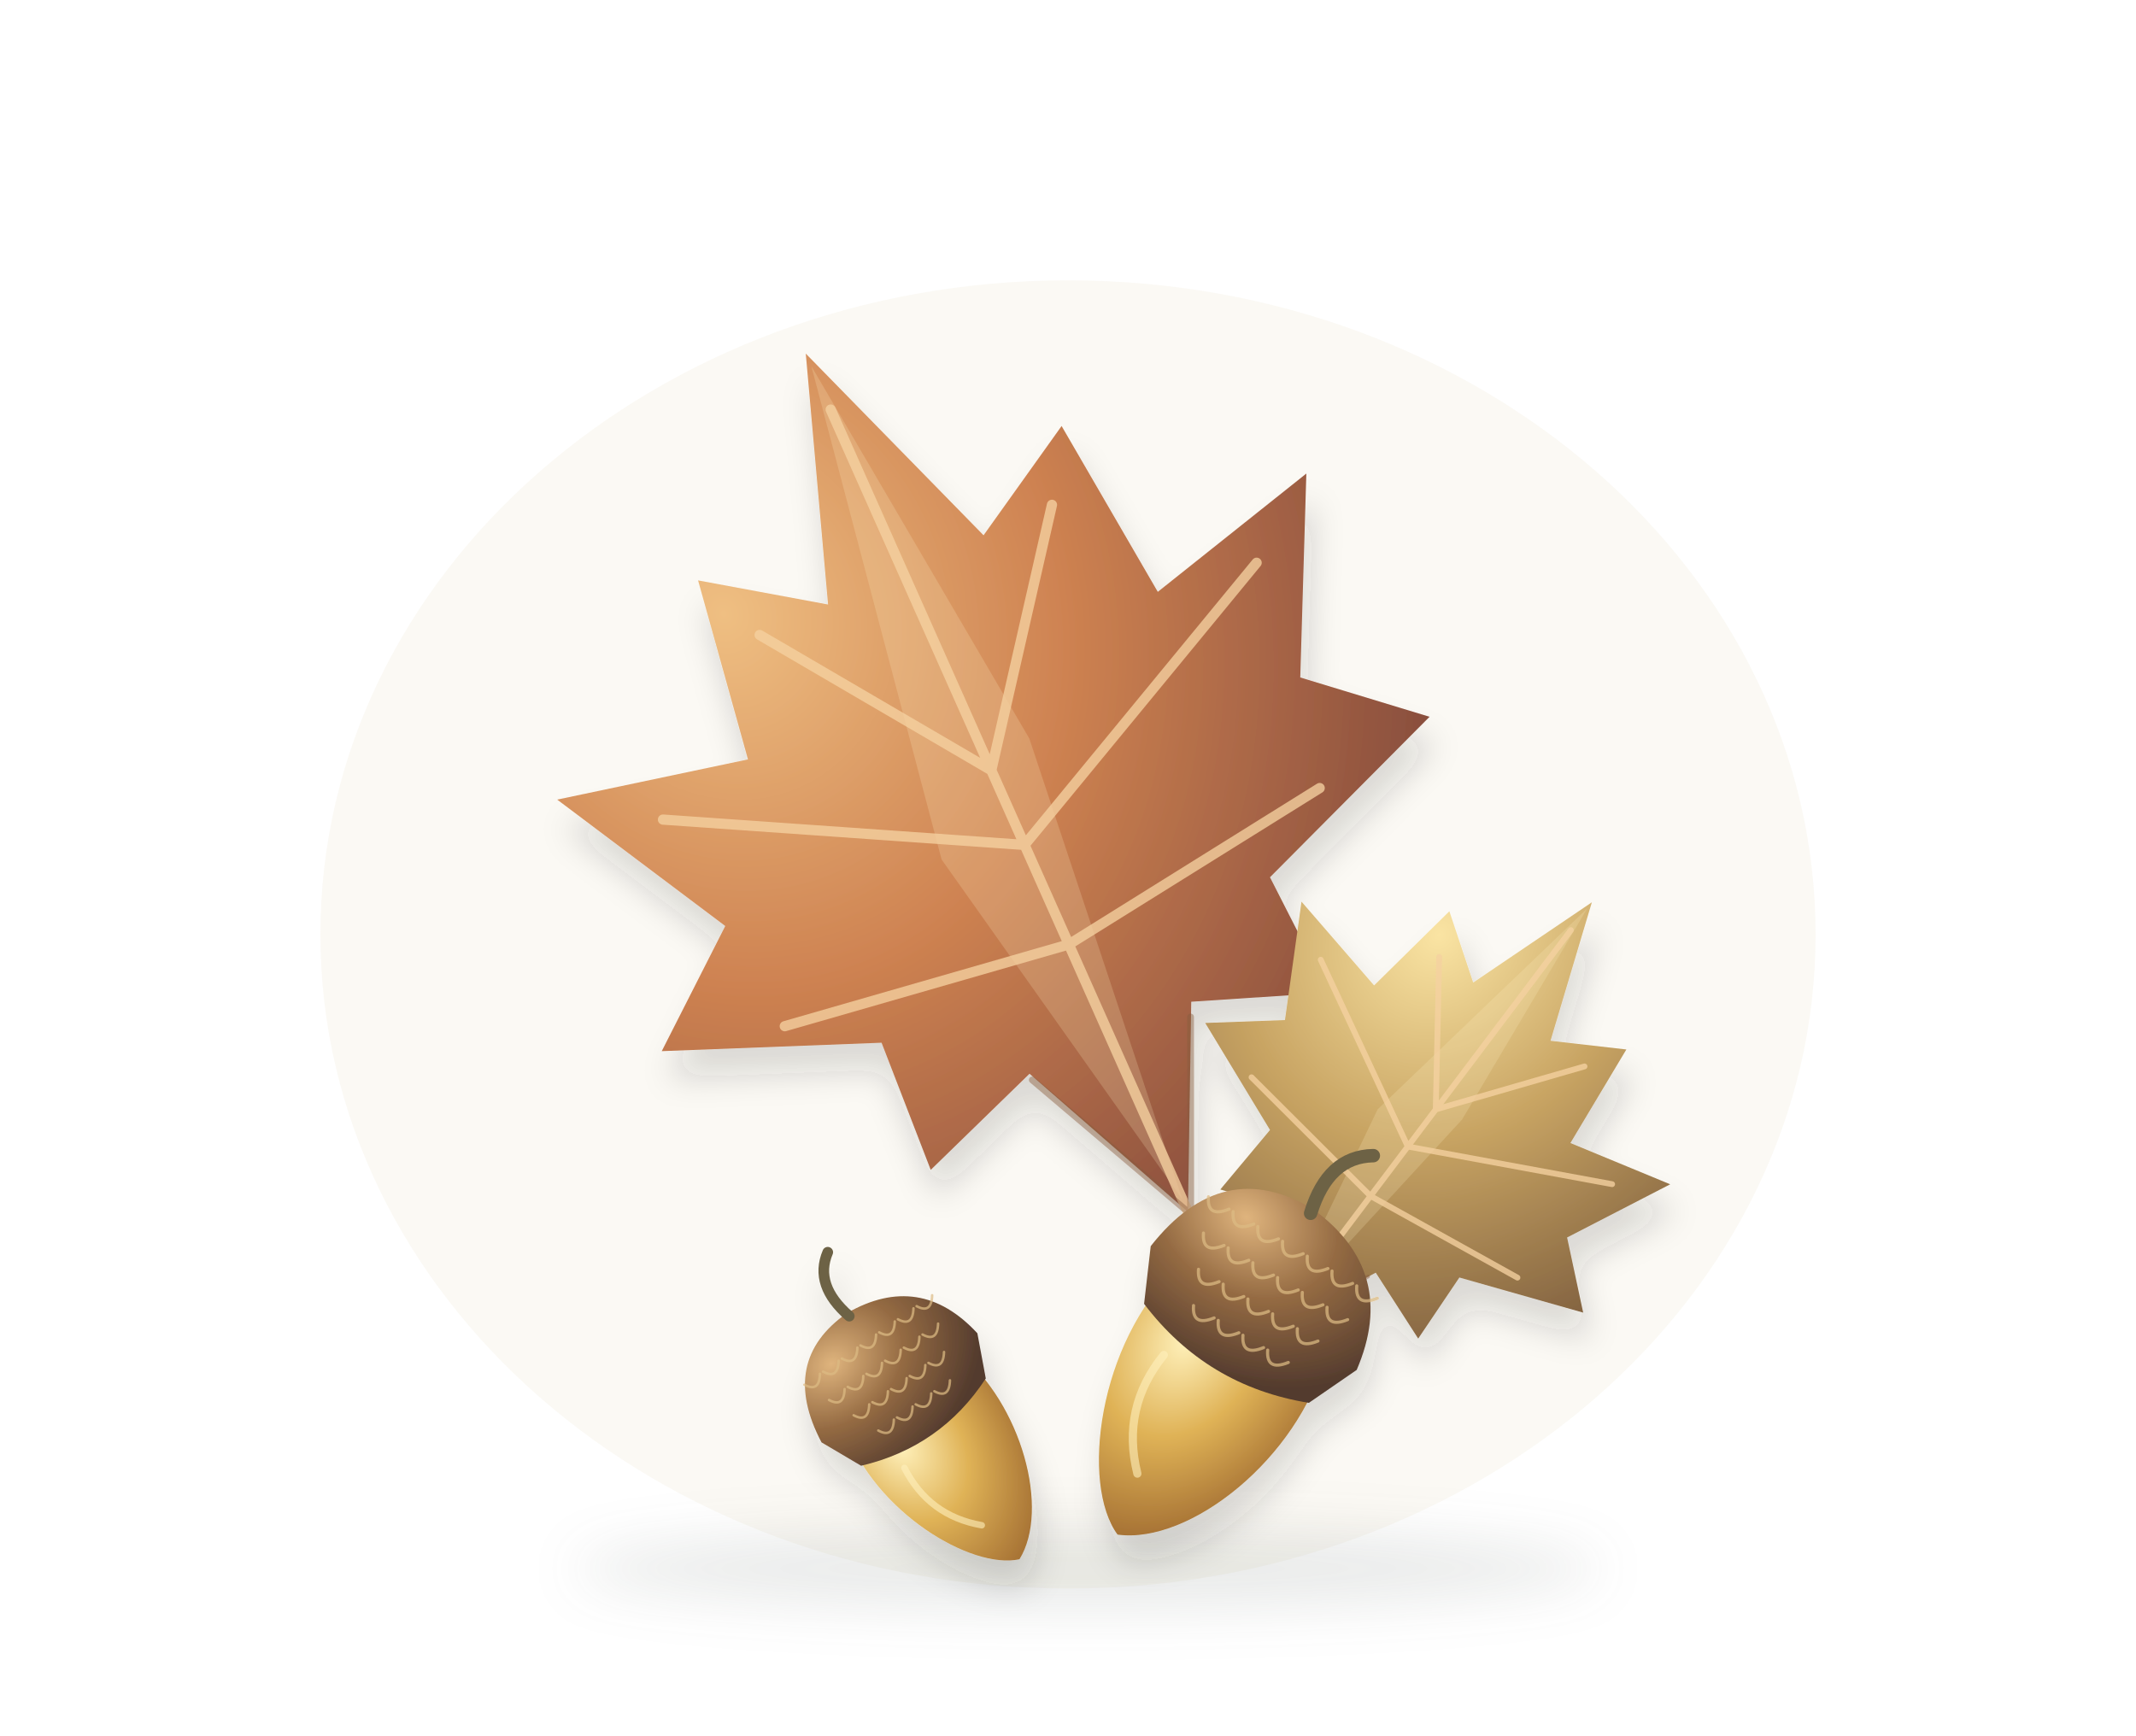
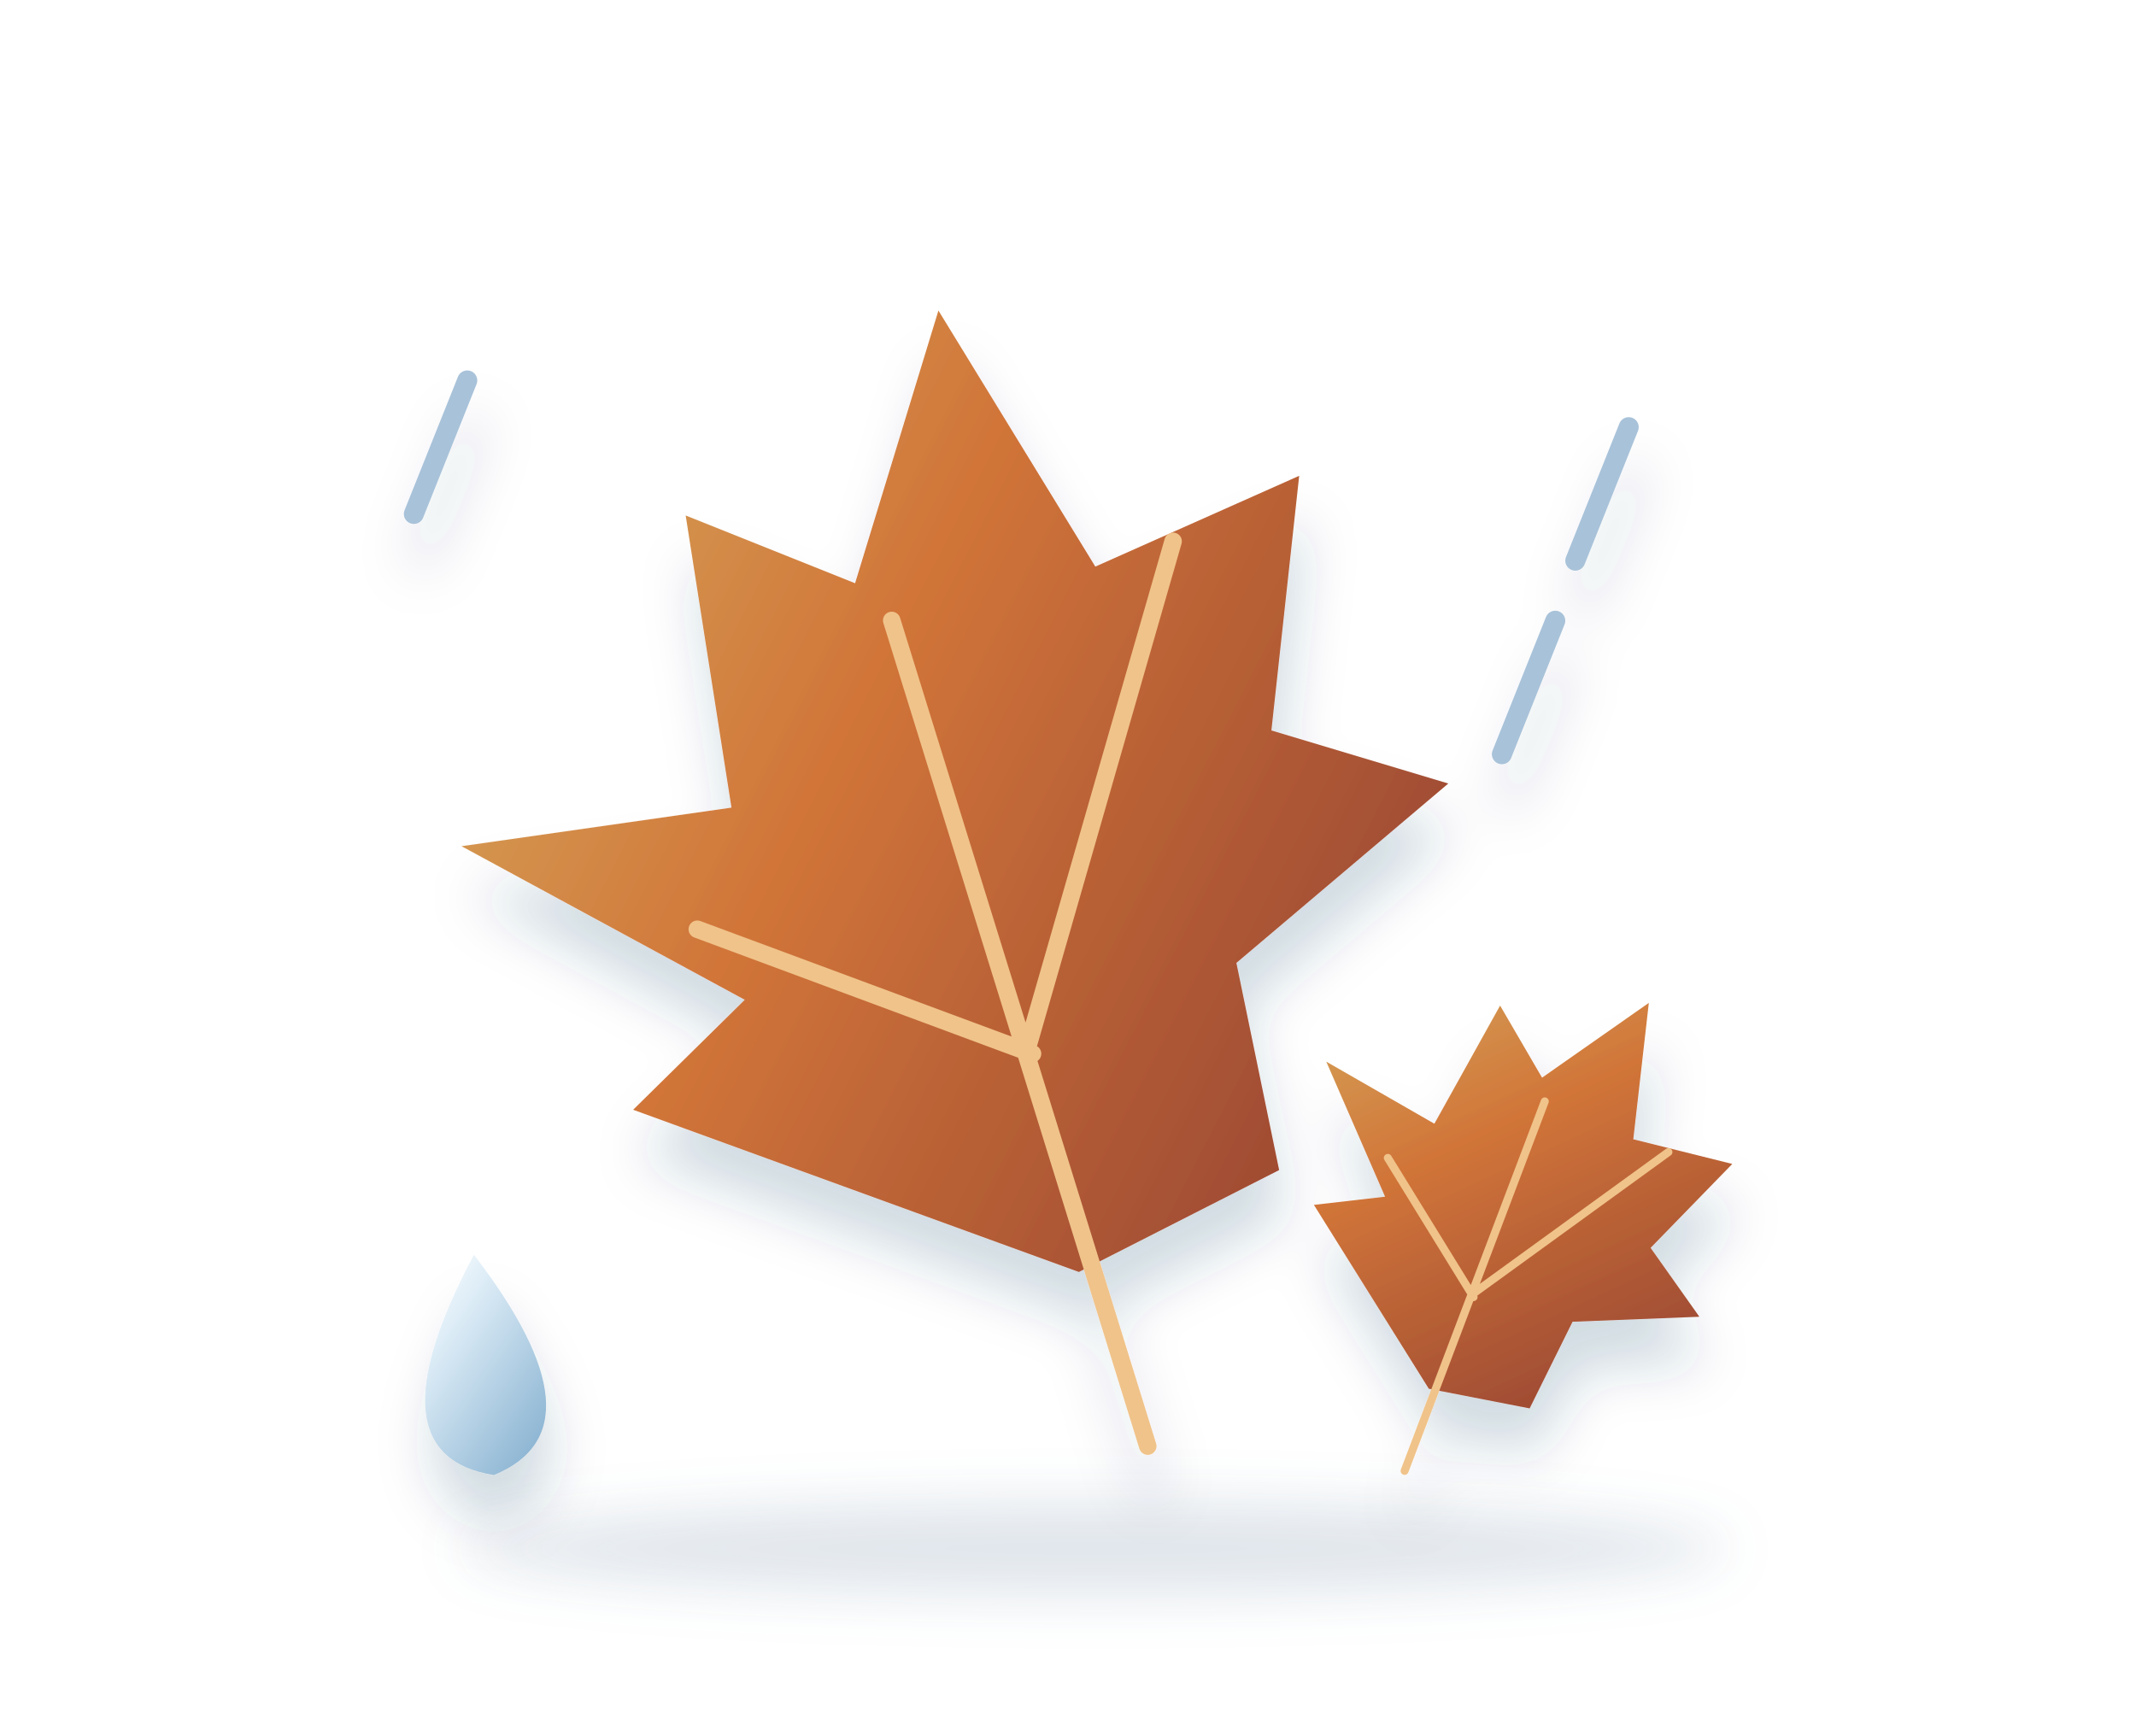
<svg xmlns="http://www.w3.org/2000/svg" viewBox="0 0 320 260">
  <defs>
-     <linearGradient id="kv-month-10-paper" x1="0" y1="0" x2=".85" y2="1">
-       <stop stop-color="#fffaf0" />
-       <stop offset=".57" stop-color="#eee5d4" />
-       <stop offset="1" stop-color="#b7ae9c" />
+     <linearGradient id="fi-month-10-paper" x1=".2" y1="0" x2=".85" y2="1">
+       <stop stop-color="#FFF" />
+       <stop offset=".58" stop-color="#F7FBFF" />
+       <stop offset="1" stop-color="#DDE7F1" />
    </linearGradient>
-     <linearGradient id="kv-month-10-wine" x1="0" y1="0" x2=".95" y2="1">
-       <stop stop-color="#78b2dd" />
-       <stop offset=".4" stop-color="#24699d" />
-       <stop offset="1" stop-color="#153b5b" />
+     <linearGradient id="fi-month-10-blue" x1=".05" y1="0" x2=".9" y2="1">
+       <stop stop-color="#3D74B2" />
+       <stop offset=".45" stop-color="#003E80" />
+       <stop offset="1" stop-color="#001C48" />
    </linearGradient>
-     <linearGradient id="kv-month-10-teal" x1="0" y1="0" x2="1" y2="1">
-       <stop stop-color="#8ec5b8" />
-       <stop offset=".48" stop-color="#488c80" />
-       <stop offset="1" stop-color="#24574f" />
+     <linearGradient id="fi-month-10-ice" x1="0" y1="0" x2=".8" y2="1">
+       <stop stop-color="#FFF" />
+       <stop offset=".3" stop-color="#DEEDF7" />
+       <stop offset="1" stop-color="#8BB4D2" />
    </linearGradient>
-     <linearGradient id="kv-month-10-gold" x1="0" y1="0" x2=".8" y2="1">
-       <stop stop-color="#fff2b7" />
-       <stop offset=".22" stop-color="#d1aa5b" />
-       <stop offset=".4" stop-color="#f1d68b" />
-       <stop offset=".67" stop-color="#ad8439" />
-       <stop offset="1" stop-color="#7b5b2c" />
+     <linearGradient id="fi-month-10-metal" x1="0" y1=".15" x2="1" y2=".8">
+       <stop stop-color="#637D93" />
+       <stop offset=".18" stop-color="#EEF5FA" />
+       <stop offset=".39" stop-color="#FFF" />
+       <stop offset=".6" stop-color="#A5B6C4" />
+       <stop offset=".78" stop-color="#E6F0F8" />
+       <stop offset="1" stop-color="#6B849A" />
    </linearGradient>
-     <linearGradient id="kv-month-10-metal" x1="0" y1="0" x2="1" y2=".9">
-       <stop stop-color="#fafdfb" />
-       <stop offset=".2" stop-color="#c6d0d0" />
-       <stop offset=".43" stop-color="#fbfcf3" />
-       <stop offset=".6" stop-color="#9cabae" />
-       <stop offset="1" stop-color="#4c636d" />
+     <linearGradient id="fi-month-10-gold" x1="0" y1="0" x2=".85" y2="1">
+       <stop stop-color="#FFF0B8" />
+       <stop offset=".38" stop-color="#DAB669" />
+       <stop offset=".6" stop-color="#ECD69A" />
+       <stop offset="1" stop-color="#9C7637" />
    </linearGradient>
-     <linearGradient id="kv-month-10-ink" x1="0" y1="0" x2=".7" y2="1">
-       <stop stop-color="#66747d" />
-       <stop offset=".45" stop-color="#35424f" />
-       <stop offset="1" stop-color="#17242f" />
+     <linearGradient id="fi-month-10-green" x1="0" y1="0" x2="1" y2="1">
+       <stop stop-color="#B1CC84" />
+       <stop offset=".4" stop-color="#669151" />
+       <stop offset="1" stop-color="#2E593F" />
    </linearGradient>
-     <radialGradient id="kv-month-10-glass" cx="30%" cy="20%" r="85%">
-       <stop stop-color="#fff" stop-opacity=".9" />
-       <stop offset=".5" stop-color="#eaf5ed" stop-opacity=".3" />
-       <stop offset="1" stop-color="#86a3ae" stop-opacity=".55" />
+     <linearGradient id="fi-month-10-leaf" x1="0" y1="0" x2="1" y2="1">
+       <stop stop-color="#D6B161" />
+       <stop offset=".4" stop-color="#D17539" />
+       <stop offset="1" stop-color="#8E3D31" />
+     </linearGradient>
+     <linearGradient id="fi-month-10-berry" x1="0" y1="0" x2=".8" y2="1">
+       <stop stop-color="#EA8174" />
+       <stop offset=".4" stop-color="#C23C47" />
+       <stop offset="1" stop-color="#8D2038" />
+     </linearGradient>
+     <radialGradient id="fi-month-10-glass" cx=".3" cy=".2" r=".8">
+       <stop stop-color="#FFF" stop-opacity=".75" />
+       <stop offset=".46" stop-color="#D5E7F5" stop-opacity=".08" />
+       <stop offset="1" stop-color="#316392" stop-opacity=".23" />
    </radialGradient>
-     <filter id="kv-month-10-shadow" x="-35%" y="-35%" width="180%" height="190%">
-       <feDropShadow dx="0" dy="6" stdDeviation="4" flood-color="#183a50" flood-opacity=".17" />
+     <radialGradient id="fi-month-10-skin" cx=".3" cy=".22" r=".9">
+       <stop stop-color="#F9D7AF" />
+       <stop offset=".65" stop-color="#DCA77A" />
+       <stop offset="1" stop-color="#BE855E" />
+     </radialGradient>
+     <filter id="fi-month-10-shadow" x="-30%" y="-30%" width="170%" height="180%">
+       <feDropShadow dx="1" dy="7" stdDeviation="4" flood-color="#163A60" flood-opacity=".18" />
    </filter>
-     <filter id="kv-month-10-soft" x="-50%" y="-100%" width="200%" height="300%">
-       <feGaussianBlur stdDeviation="3.5" />
-     </filter>
-   </defs>
-   <defs>
-     <radialGradient id="kv-month-10-m-green" cx="28%" cy="22%" r="85%">
-       <stop stop-color="#b1c6a0" />
-       <stop offset=".47" stop-color="#62866b" />
-       <stop offset="1" stop-color="#244c43" />
-     </radialGradient>
-     <radialGradient id="kv-month-10-m-leaf" cx="28%" cy="22%" r="85%">
-       <stop stop-color="#d4dca3" />
-       <stop offset=".47" stop-color="#8ba66c" />
-       <stop offset="1" stop-color="#43674e" />
-     </radialGradient>
-     <radialGradient id="kv-month-10-m-ice" cx="28%" cy="22%" r="85%">
-       <stop stop-color="#ffffff" />
-       <stop offset=".47" stop-color="#dbeaf0" />
-       <stop offset="1" stop-color="#8aafb9" />
-     </radialGradient>
-     <radialGradient id="kv-month-10-m-petal" cx="28%" cy="22%" r="85%">
-       <stop stop-color="#ffffff" />
-       <stop offset=".47" stop-color="#f4f3e7" />
-       <stop offset="1" stop-color="#c2d0c0" />
-     </radialGradient>
-     <radialGradient id="kv-month-10-m-wood" cx="28%" cy="22%" r="85%">
-       <stop stop-color="#dfb47d" />
-       <stop offset=".47" stop-color="#956b43" />
-       <stop offset="1" stop-color="#523a2d" />
-     </radialGradient>
-     <radialGradient id="kv-month-10-m-woodDark" cx="28%" cy="22%" r="85%">
-       <stop stop-color="#c49866" />
-       <stop offset=".47" stop-color="#7e583b" />
-       <stop offset="1" stop-color="#422e26" />
-     </radialGradient>
-     <radialGradient id="kv-month-10-m-purple" cx="28%" cy="22%" r="85%">
-       <stop stop-color="#e4d8e7" />
-       <stop offset=".47" stop-color="#ad8bb8" />
-       <stop offset="1" stop-color="#6a4f7e" />
-     </radialGradient>
-     <radialGradient id="kv-month-10-m-berry" cx="28%" cy="22%" r="85%">
-       <stop stop-color="#f7a3a0" />
-       <stop offset=".47" stop-color="#b13a51" />
-       <stop offset="1" stop-color="#67283b" />
-     </radialGradient>
-     <radialGradient id="kv-month-10-m-apple" cx="28%" cy="22%" r="85%">
-       <stop stop-color="#f0b89d" />
-       <stop offset=".47" stop-color="#b95855" />
-       <stop offset="1" stop-color="#762e43" />
-     </radialGradient>
-     <radialGradient id="kv-month-10-m-gold" cx="28%" cy="22%" r="85%">
-       <stop stop-color="#fae4a3" />
-       <stop offset=".47" stop-color="#c8a463" />
-       <stop offset="1" stop-color="#80603f" />
-     </radialGradient>
-     <radialGradient id="kv-month-10-m-copper" cx="28%" cy="22%" r="85%">
-       <stop stop-color="#efbf82" />
-       <stop offset=".47" stop-color="#ce8251" />
-       <stop offset="1" stop-color="#854b3c" />
-     </radialGradient>
-     <radialGradient id="kv-month-10-m-amber" cx="28%" cy="22%" r="85%">
-       <stop stop-color="#fff1bb" />
-       <stop offset=".47" stop-color="#dfb256" />
-       <stop offset="1" stop-color="#a16c31" />
-     </radialGradient>
-     <radialGradient id="kv-month-10-m-wax" cx="28%" cy="22%" r="85%">
-       <stop stop-color="#fffdf0" />
-       <stop offset=".47" stop-color="#ece4cd" />
-       <stop offset="1" stop-color="#c6bc9f" />
-     </radialGradient>
-     <radialGradient id="kv-month-10-m-pearl" cx="28%" cy="22%" r="85%">
-       <stop stop-color="#ffffff" />
-       <stop offset=".47" stop-color="#ede6dc" />
-       <stop offset="1" stop-color="#b1aaa3" />
-     </radialGradient>
-     <linearGradient id="kv-month-10-m-glass" x1="0" x2="1">
-       <stop stop-color="#d9e4df" stop-opacity=".8" />
-       <stop offset=".12" stop-color="#fff" stop-opacity=".72" />
-       <stop offset=".4" stop-color="#e3ebe3" stop-opacity=".1" />
-       <stop offset=".82" stop-color="#baccc6" stop-opacity=".38" />
-       <stop offset="1" stop-color="#718e88" stop-opacity=".48" />
-     </linearGradient>
-     <linearGradient id="kv-month-10-m-ribbon" x1="0" y1="0" x2="1" y2="1">
-       <stop stop-color="#b95f70" />
-       <stop offset=".43" stop-color="#853a50" />
-       <stop offset=".72" stop-color="#9d425a" />
-       <stop offset="1" stop-color="#60283d" />
-     </linearGradient>
-     <radialGradient id="kv-month-10-m-flame" cx="40%" cy="70%">
-       <stop stop-color="#fffce2" />
-       <stop offset=".42" stop-color="#ffe1a2" />
-       <stop offset=".8" stop-color="#e6ab5c" />
-       <stop offset="1" stop-color="#c47c48" />
-     </radialGradient>
-     <filter id="kv-month-10-m-shadow" x="-40%" y="-40%" width="180%" height="195%">
-       <feDropShadow dx="1" dy="4" stdDeviation="2.4" flood-color="#2b3330" flood-opacity=".16" />
-     </filter>
-     <filter id="kv-month-10-m-blur" x="-50%" y="-150%" width="200%" height="400%">
+     <filter id="fi-month-10-soft" x="-60%" y="-150%" width="220%" height="400%">
      <feGaussianBlur stdDeviation="4" />
    </filter>
  </defs>
-   <ellipse cx="160" cy="140" rx="112" ry="98" fill="#f6f2e7" opacity=".46" />
-   <ellipse cx="163" cy="235" rx="77" ry="6" fill="#445049" opacity=".12" filter="url(#kv-month-10-m-blur)" />
-   <g data-month-composition="2027-10" filter="url(#kv-month-10-m-shadow)">
-     <g transform="translate(151 121) rotate(-24) scale(1.02)">
-       <path d="M0 65-13 37-32 44-31 24-61 12-45-1-60-28-32-22-28-49-12-38 0-73 13-38 30-48 33-20 60-27 47 0 62 13 31 25 32 44 13 37Z" fill="url(#kv-month-10-m-copper)" />
-       <path d="M0 63-12 3 0-71 7-8Z" fill="#fff0c2" opacity=".2" />
-       <path d="M0 83V-64M0 6-47-19M0 6 48-18M0 22-43 16M0 22 43 16M0-6-23-38M0-6 24-38" fill="none" stroke="#f5d1a0" stroke-width="1.5" opacity="0.78" stroke-linecap="round" stroke-linejoin="round" />
-       <path d="M0 66 12 39M0 65-13 38" fill="none" stroke="#865c3f" stroke-width="1" opacity="0.45" stroke-linecap="round" stroke-linejoin="round" />
+   <ellipse cx="164" cy="232" rx="95" ry="7" fill="#204873" opacity=".14" filter="url(#fi-month-10-soft)" />
+   <g filter="url(#fi-month-10-shadow)">
+     <g transform="translate(140 124) rotate(-18) scale(1.75)">
+       <path d="M0 40-32 15-20 9-39-11-16-7-12-32 0-22 14-42 20-17 39-19 30 1 43 10 21 19 19 37Z" fill="url(#fi-month-10-leaf)" />
+       <path d="M1 56 2-18M2 21l-24-19M2 20 27-17" fill="none" stroke="#F0C38A" stroke-width="1.5" stroke-linecap="round" stroke-linejoin="round" />
    </g>
-     <g transform="translate(213 169) rotate(37) scale(0.58)">
-       <path d="M0 65-13 37-32 44-31 24-61 12-45-1-60-28-32-22-28-49-12-38 0-73 13-38 30-48 33-20 60-27 47 0 62 13 31 25 32 44 13 37Z" fill="url(#kv-month-10-m-gold)" />
-       <path d="M0 63-12 3 0-71 7-8Z" fill="#fff0c2" opacity=".2" />
-       <path d="M0 83V-64M0 6-47-19M0 6 48-18M0 22-43 16M0 22 43 16M0-6-23-38M0-6 24-38" fill="none" stroke="#f5d1a0" stroke-width="1.5" opacity="0.78" stroke-linecap="round" stroke-linejoin="round" />
-       <path d="M0 66 12 39M0 65-13 38" fill="none" stroke="#865c3f" stroke-width="1" opacity="0.45" stroke-linecap="round" stroke-linejoin="round" />
+     <g transform="translate(225 178) rotate(20) scale(0.8)">
+       <path d="M0 40-32 15-20 9-39-11-16-7-12-32 0-22 14-42 20-17 39-19 30 1 43 10 21 19 19 37Z" fill="url(#fi-month-10-leaf)" />
+       <path d="M1 56 2-18M2 21l-24-19M2 20 27-17" fill="none" stroke="#F0C38A" stroke-width="1.5" stroke-linecap="round" stroke-linejoin="round" />
    </g>
-     <g transform="translate(183 204) rotate(31) scale(0.72)">
-       <path d="M-18-12C-24 10-12 37 0 42C14 36 24 9 18-12Z" fill="url(#kv-month-10-m-amber)" />
-       <path d="M-25-13Q-22-37 0-37Q22-35 25-13L20-2Q0 6-20-2Z" fill="url(#kv-month-10-m-wood)" />
-       <path d="M-20 -28q2 4 5 0" fill="none" stroke="#ddbb83" stroke-width="0.65" opacity="0.72" stroke-linecap="round" stroke-linejoin="round" />
-       <path d="M-14 -28q2 4 5 0" fill="none" stroke="#ddbb83" stroke-width="0.65" opacity="0.72" stroke-linecap="round" stroke-linejoin="round" />
-       <path d="M-8 -28q2 4 5 0" fill="none" stroke="#ddbb83" stroke-width="0.65" opacity="0.72" stroke-linecap="round" stroke-linejoin="round" />
-       <path d="M-2 -28q2 4 5 0" fill="none" stroke="#ddbb83" stroke-width="0.65" opacity="0.72" stroke-linecap="round" stroke-linejoin="round" />
-       <path d="M4 -28q2 4 5 0" fill="none" stroke="#ddbb83" stroke-width="0.65" opacity="0.72" stroke-linecap="round" stroke-linejoin="round" />
-       <path d="M10 -28q2 4 5 0" fill="none" stroke="#ddbb83" stroke-width="0.65" opacity="0.72" stroke-linecap="round" stroke-linejoin="round" />
-       <path d="M16 -28q2 4 5 0" fill="none" stroke="#ddbb83" stroke-width="0.65" opacity="0.72" stroke-linecap="round" stroke-linejoin="round" />
-       <path d="M-17 -21q2 4 5 0" fill="none" stroke="#ddbb83" stroke-width="0.65" opacity="0.72" stroke-linecap="round" stroke-linejoin="round" />
-       <path d="M-11 -21q2 4 5 0" fill="none" stroke="#ddbb83" stroke-width="0.65" opacity="0.72" stroke-linecap="round" stroke-linejoin="round" />
-       <path d="M-5 -21q2 4 5 0" fill="none" stroke="#ddbb83" stroke-width="0.65" opacity="0.72" stroke-linecap="round" stroke-linejoin="round" />
-       <path d="M1 -21q2 4 5 0" fill="none" stroke="#ddbb83" stroke-width="0.65" opacity="0.72" stroke-linecap="round" stroke-linejoin="round" />
-       <path d="M7 -21q2 4 5 0" fill="none" stroke="#ddbb83" stroke-width="0.65" opacity="0.72" stroke-linecap="round" stroke-linejoin="round" />
-       <path d="M13 -21q2 4 5 0" fill="none" stroke="#ddbb83" stroke-width="0.65" opacity="0.72" stroke-linecap="round" stroke-linejoin="round" />
-       <path d="M-14 -14q2 4 5 0" fill="none" stroke="#ddbb83" stroke-width="0.65" opacity="0.72" stroke-linecap="round" stroke-linejoin="round" />
-       <path d="M-8 -14q2 4 5 0" fill="none" stroke="#ddbb83" stroke-width="0.65" opacity="0.72" stroke-linecap="round" stroke-linejoin="round" />
-       <path d="M-2 -14q2 4 5 0" fill="none" stroke="#ddbb83" stroke-width="0.65" opacity="0.72" stroke-linecap="round" stroke-linejoin="round" />
-       <path d="M4 -14q2 4 5 0" fill="none" stroke="#ddbb83" stroke-width="0.65" opacity="0.72" stroke-linecap="round" stroke-linejoin="round" />
-       <path d="M10 -14q2 4 5 0" fill="none" stroke="#ddbb83" stroke-width="0.65" opacity="0.72" stroke-linecap="round" stroke-linejoin="round" />
-       <path d="M-11 -7q2 4 5 0" fill="none" stroke="#ddbb83" stroke-width="0.65" opacity="0.72" stroke-linecap="round" stroke-linejoin="round" />
-       <path d="M-5 -7q2 4 5 0" fill="none" stroke="#ddbb83" stroke-width="0.65" opacity="0.72" stroke-linecap="round" stroke-linejoin="round" />
-       <path d="M1 -7q2 4 5 0" fill="none" stroke="#ddbb83" stroke-width="0.65" opacity="0.72" stroke-linecap="round" stroke-linejoin="round" />
-       <path d="M7 -7q2 4 5 0" fill="none" stroke="#ddbb83" stroke-width="0.65" opacity="0.72" stroke-linecap="round" stroke-linejoin="round" />
-       <path d="M0-36Q-3-48 5-53" fill="none" stroke="#6d6245" stroke-width="2.8" opacity="1" stroke-linecap="round" stroke-linejoin="round" />
-       <path d="M-11 5Q-13 19-3 29" fill="none" stroke="#fff0bd" stroke-width="1.7" opacity="0.6" stroke-linecap="round" stroke-linejoin="round" />
-     </g>
-     <g transform="translate(139 214) rotate(-35) scale(0.57)">
-       <path d="M-18-12C-24 10-12 37 0 42C14 36 24 9 18-12Z" fill="url(#kv-month-10-m-amber)" />
-       <path d="M-25-13Q-22-37 0-37Q22-35 25-13L20-2Q0 6-20-2Z" fill="url(#kv-month-10-m-wood)" />
-       <path d="M-20 -28q2 4 5 0" fill="none" stroke="#ddbb83" stroke-width="0.65" opacity="0.72" stroke-linecap="round" stroke-linejoin="round" />
-       <path d="M-14 -28q2 4 5 0" fill="none" stroke="#ddbb83" stroke-width="0.65" opacity="0.72" stroke-linecap="round" stroke-linejoin="round" />
-       <path d="M-8 -28q2 4 5 0" fill="none" stroke="#ddbb83" stroke-width="0.65" opacity="0.72" stroke-linecap="round" stroke-linejoin="round" />
-       <path d="M-2 -28q2 4 5 0" fill="none" stroke="#ddbb83" stroke-width="0.65" opacity="0.72" stroke-linecap="round" stroke-linejoin="round" />
-       <path d="M4 -28q2 4 5 0" fill="none" stroke="#ddbb83" stroke-width="0.65" opacity="0.72" stroke-linecap="round" stroke-linejoin="round" />
-       <path d="M10 -28q2 4 5 0" fill="none" stroke="#ddbb83" stroke-width="0.65" opacity="0.72" stroke-linecap="round" stroke-linejoin="round" />
-       <path d="M16 -28q2 4 5 0" fill="none" stroke="#ddbb83" stroke-width="0.65" opacity="0.72" stroke-linecap="round" stroke-linejoin="round" />
-       <path d="M-17 -21q2 4 5 0" fill="none" stroke="#ddbb83" stroke-width="0.65" opacity="0.72" stroke-linecap="round" stroke-linejoin="round" />
-       <path d="M-11 -21q2 4 5 0" fill="none" stroke="#ddbb83" stroke-width="0.65" opacity="0.72" stroke-linecap="round" stroke-linejoin="round" />
-       <path d="M-5 -21q2 4 5 0" fill="none" stroke="#ddbb83" stroke-width="0.65" opacity="0.72" stroke-linecap="round" stroke-linejoin="round" />
-       <path d="M1 -21q2 4 5 0" fill="none" stroke="#ddbb83" stroke-width="0.65" opacity="0.72" stroke-linecap="round" stroke-linejoin="round" />
-       <path d="M7 -21q2 4 5 0" fill="none" stroke="#ddbb83" stroke-width="0.65" opacity="0.72" stroke-linecap="round" stroke-linejoin="round" />
-       <path d="M13 -21q2 4 5 0" fill="none" stroke="#ddbb83" stroke-width="0.65" opacity="0.72" stroke-linecap="round" stroke-linejoin="round" />
-       <path d="M-14 -14q2 4 5 0" fill="none" stroke="#ddbb83" stroke-width="0.65" opacity="0.72" stroke-linecap="round" stroke-linejoin="round" />
-       <path d="M-8 -14q2 4 5 0" fill="none" stroke="#ddbb83" stroke-width="0.65" opacity="0.72" stroke-linecap="round" stroke-linejoin="round" />
-       <path d="M-2 -14q2 4 5 0" fill="none" stroke="#ddbb83" stroke-width="0.65" opacity="0.72" stroke-linecap="round" stroke-linejoin="round" />
-       <path d="M4 -14q2 4 5 0" fill="none" stroke="#ddbb83" stroke-width="0.65" opacity="0.72" stroke-linecap="round" stroke-linejoin="round" />
-       <path d="M10 -14q2 4 5 0" fill="none" stroke="#ddbb83" stroke-width="0.65" opacity="0.72" stroke-linecap="round" stroke-linejoin="round" />
-       <path d="M-11 -7q2 4 5 0" fill="none" stroke="#ddbb83" stroke-width="0.65" opacity="0.72" stroke-linecap="round" stroke-linejoin="round" />
-       <path d="M-5 -7q2 4 5 0" fill="none" stroke="#ddbb83" stroke-width="0.65" opacity="0.72" stroke-linecap="round" stroke-linejoin="round" />
-       <path d="M1 -7q2 4 5 0" fill="none" stroke="#ddbb83" stroke-width="0.65" opacity="0.72" stroke-linecap="round" stroke-linejoin="round" />
-       <path d="M7 -7q2 4 5 0" fill="none" stroke="#ddbb83" stroke-width="0.65" opacity="0.72" stroke-linecap="round" stroke-linejoin="round" />
-       <path d="M0-36Q-3-48 5-53" fill="none" stroke="#6d6245" stroke-width="2.8" opacity="1" stroke-linecap="round" stroke-linejoin="round" />
-       <path d="M-11 5Q-13 19-3 29" fill="none" stroke="#fff0bd" stroke-width="1.7" opacity="0.6" stroke-linecap="round" stroke-linejoin="round" />
-     </g>
+     <path d="M70 57l-8 20m182-13-8 20m-3 9-8 20" fill="none" stroke="#A8C2D9" stroke-width="3" stroke-linecap="round" stroke-linejoin="round" />
+     <path d="M71 188q20 26 3 33-19-3-3-33Z" fill="url(#fi-month-10-ice)" />
  </g>
</svg>
